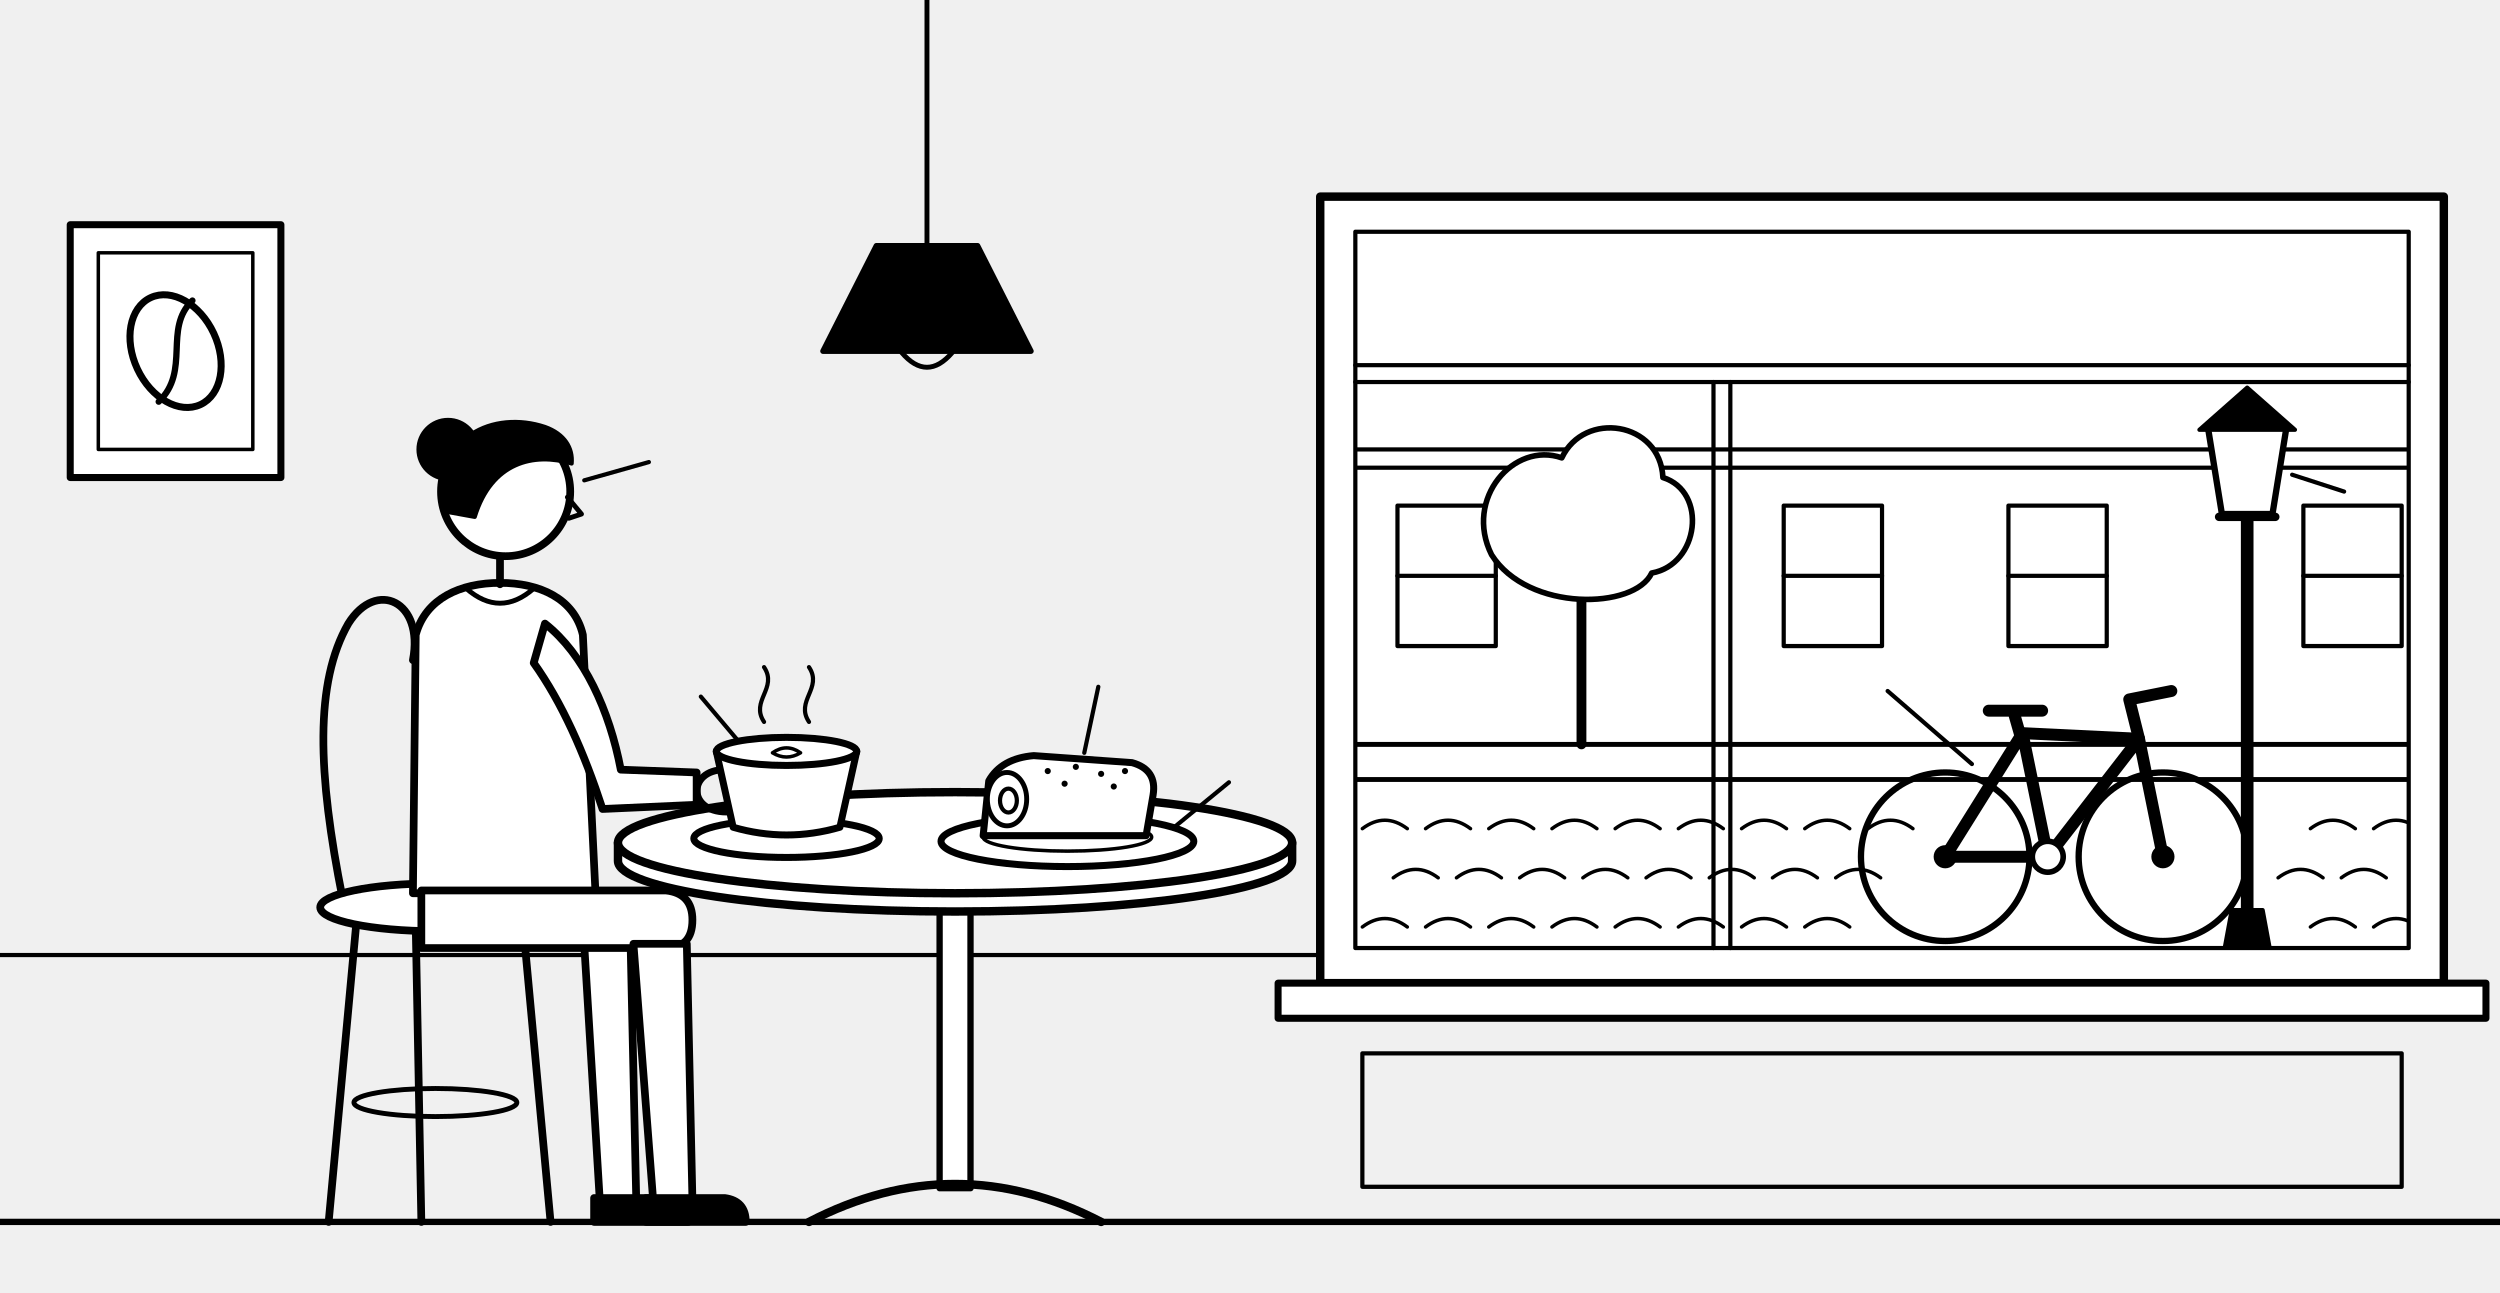
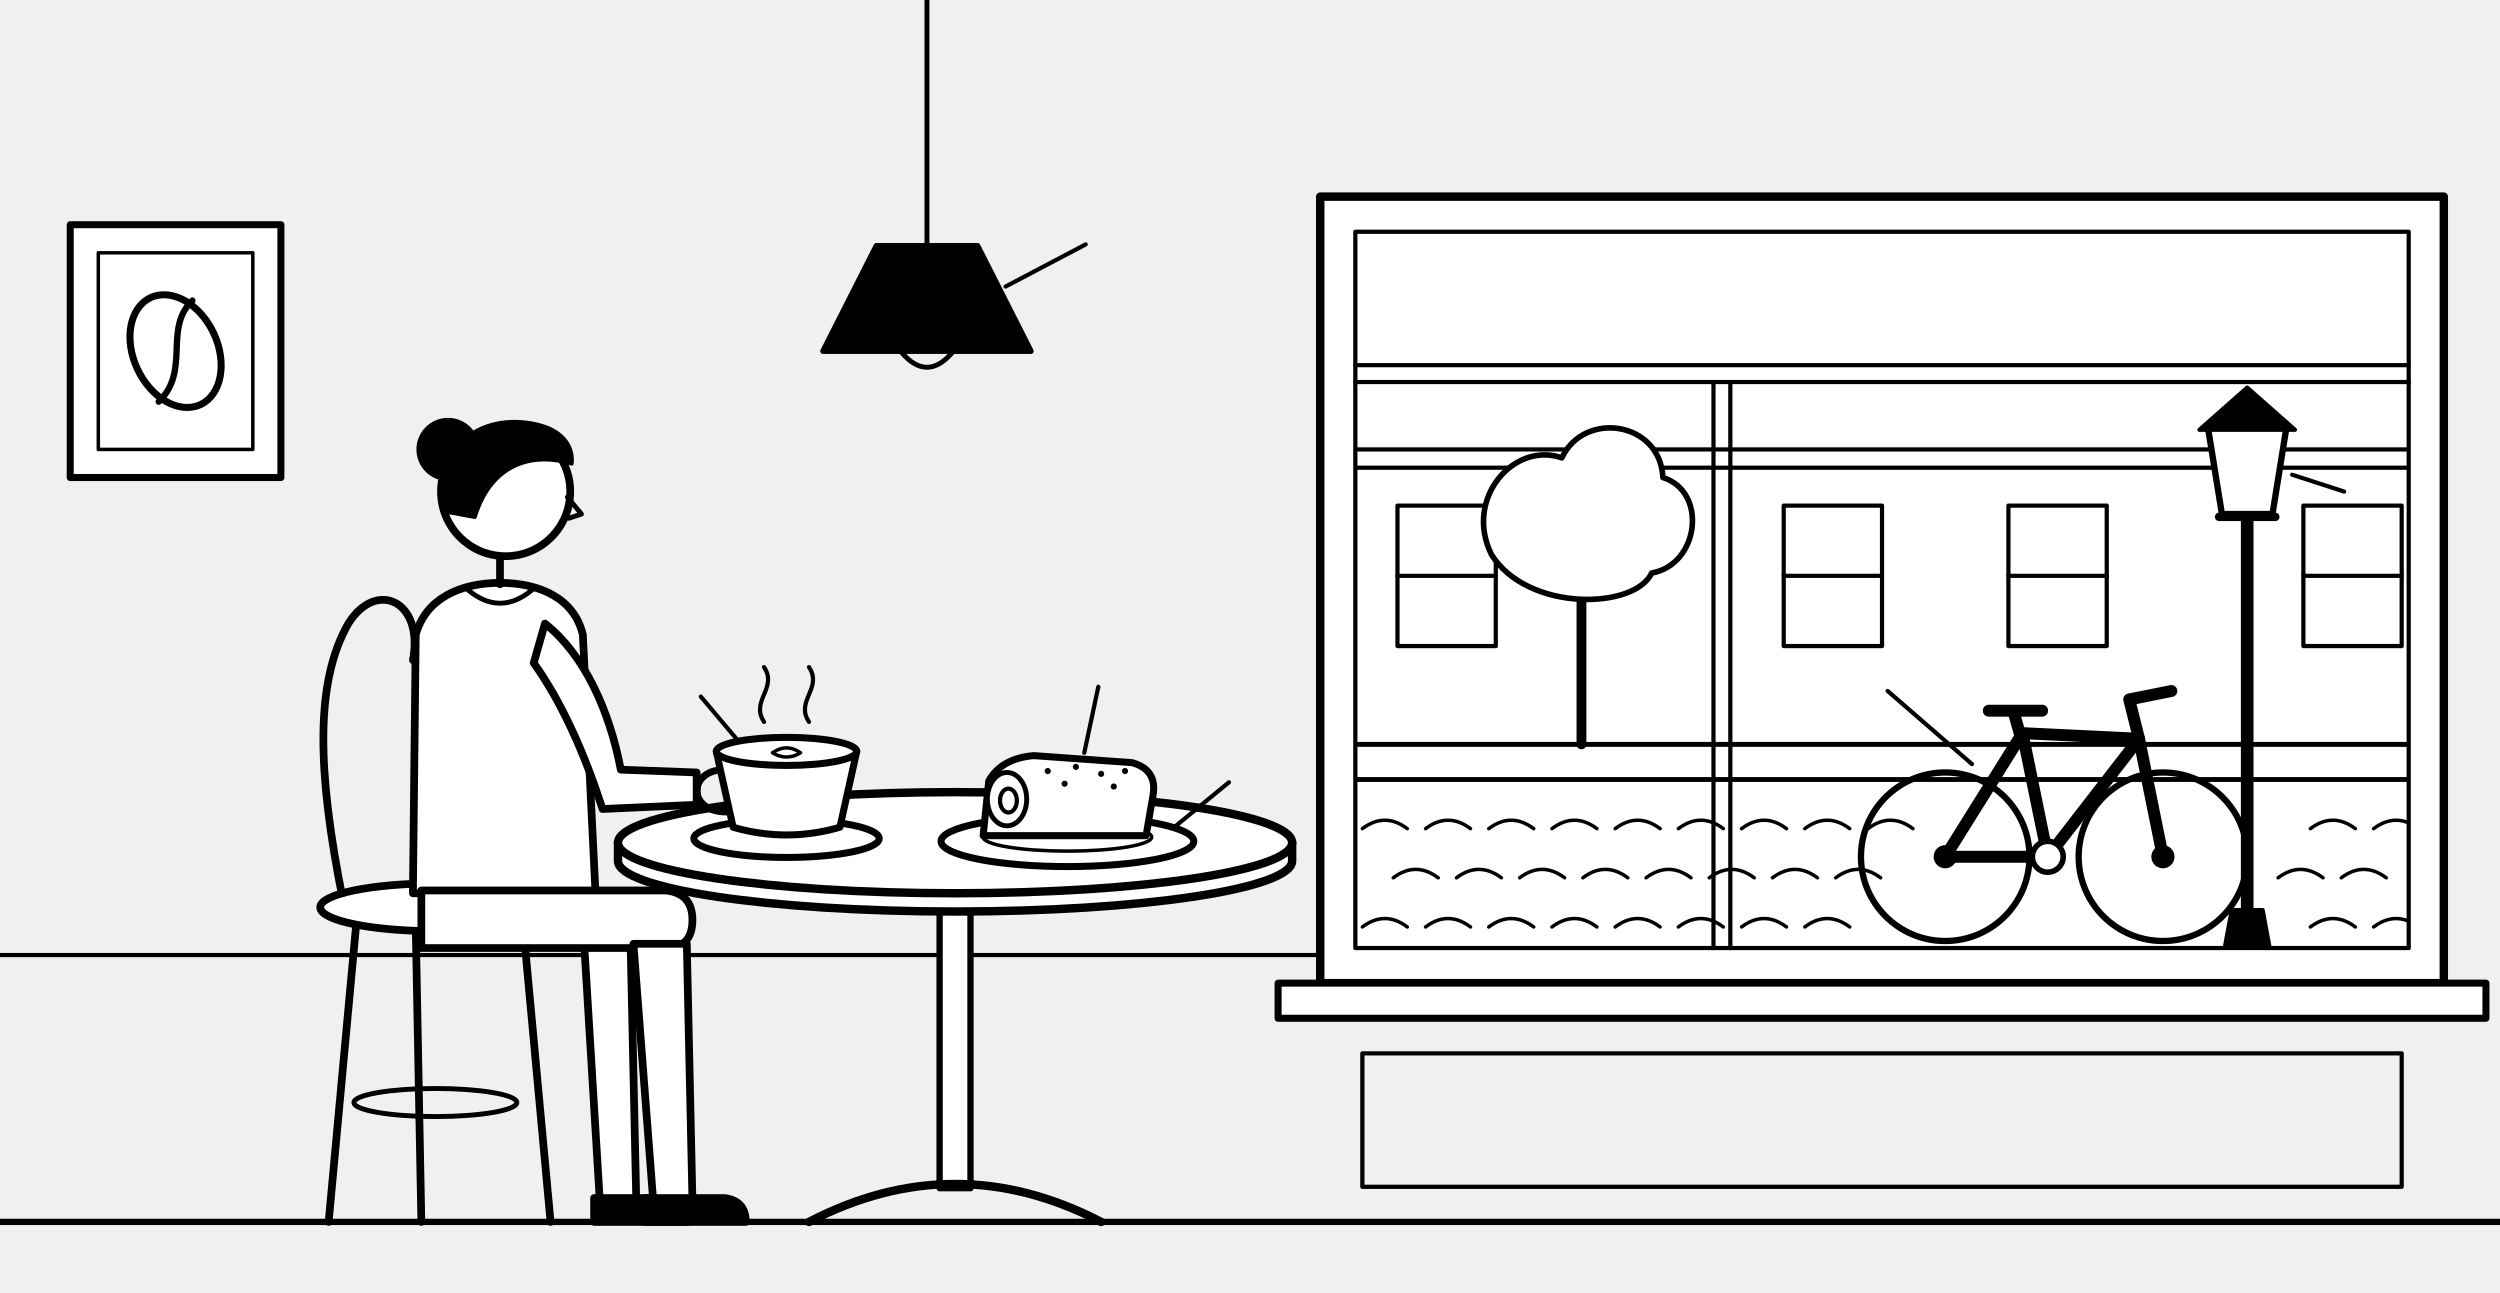
<svg xmlns="http://www.w3.org/2000/svg" viewBox="0 -8 178 92" stroke="#000" fill="none" stroke-linecap="round" stroke-linejoin="round">
  <defs>
    <clipPath id="glass">
      <rect x="96.5" y="19.2" width="75" height="40.3" />
    </clipPath>
  </defs>
  <line x1="0" y1="60" x2="94" y2="60" stroke-width=".3" />
  <line x1="0" y1="79" x2="178" y2="79" stroke-width=".45" />
  <rect x="5" y="8" width="15" height="18" stroke-width=".5" fill="#fff" />
  <rect x="7" y="10" width="11" height="14" stroke-width=".25" />
  <ellipse cx="12.5" cy="17" rx="3" ry="4.2" stroke-width=".5" transform="rotate(-25 12.5 17)" />
  <path d="M13.7,13.4 C11.6,15.4 13.6,18.4 11.3,20.6" stroke-width=".45" />
  <line x1="66" y1="-8" x2="66" y2="9.5" stroke-width=".35" />
  <path d="M58.6,17 L73.4,17 L69.6,9.5 L62.4,9.5 Z" fill="#000" stroke-width=".4" />
  <path d="M64.2,17.1 Q66,19.2 67.8,17.1" stroke-width=".35" />
  <rect x="94" y="6" width="80" height="56" stroke-width=".6" fill="#fff" />
  <rect x="96.5" y="8.5" width="75" height="51" stroke-width=".3" />
  <line x1="96.5" y1="18" x2="171.5" y2="18" stroke-width=".3" />
  <line x1="96.5" y1="19.2" x2="171.5" y2="19.2" stroke-width=".3" />
  <line x1="122" y1="19.2" x2="122" y2="59.5" stroke-width=".3" />
  <line x1="123.2" y1="19.2" x2="123.2" y2="59.5" stroke-width=".3" />
  <g clip-path="url(#glass)">
    <line x1="96" y1="24" x2="172" y2="24" stroke-width=".3" />
    <line x1="96" y1="25.3" x2="172" y2="25.3" stroke-width=".3" />
    <g stroke-width=".3">
      <rect x="99.5" y="28" width="7" height="10" />
      <line x1="99.5" y1="33" x2="106.5" y2="33" />
      <rect x="127" y="28" width="7" height="10" />
      <line x1="127" y1="33" x2="134" y2="33" />
      <rect x="143" y="28" width="7" height="10" />
      <line x1="143" y1="33" x2="150" y2="33" />
      <rect x="164" y="28" width="7" height="10" />
      <line x1="164" y1="33" x2="171" y2="33" />
    </g>
    <line x1="96" y1="45" x2="172" y2="45" stroke-width=".35" />
    <line x1="96" y1="47.5" x2="172" y2="47.5" stroke-width=".35" />
    <g stroke-width=".25">
      <path d="M97,51 q1.6,-1.2 3.2,0 M101.5,51 q1.6,-1.2 3.2,0 M106,51 q1.6,-1.2 3.2,0 M110.5,51 q1.6,-1.2 3.2,0 M115,51 q1.6,-1.2 3.2,0 M119.5,51 q1.6,-1.2 3.2,0 M124,51 q1.6,-1.2 3.2,0 M128.5,51 q1.6,-1.2 3.2,0 M133,51 q1.6,-1.2 3.2,0 M164.5,51 q1.6,-1.2 3.2,0 M169,51 q1.6,-1.2 3.2,0" />
      <path d="M99.2,54.5 q1.6,-1.2 3.2,0 M103.7,54.5 q1.6,-1.2 3.2,0 M108.2,54.5 q1.6,-1.2 3.2,0 M112.7,54.5 q1.6,-1.2 3.2,0 M117.2,54.5 q1.6,-1.2 3.2,0 M121.7,54.5 q1.6,-1.2 3.2,0 M126.2,54.5 q1.6,-1.2 3.2,0 M130.7,54.5 q1.6,-1.2 3.2,0 M162.2,54.5 q1.6,-1.2 3.2,0 M166.7,54.5 q1.6,-1.2 3.2,0" />
      <path d="M97,58 q1.6,-1.2 3.2,0 M101.5,58 q1.6,-1.2 3.2,0 M106,58 q1.6,-1.2 3.2,0 M110.5,58 q1.6,-1.2 3.2,0 M115,58 q1.6,-1.2 3.2,0 M119.5,58 q1.6,-1.2 3.2,0 M124,58 q1.6,-1.2 3.2,0 M128.5,58 q1.6,-1.2 3.2,0 M164.5,58 q1.6,-1.2 3.2,0 M169,58 q1.6,-1.2 3.2,0" />
    </g>
    <path d="M112.6,45 L112.6,34" stroke-width=".7" />
    <path d="M106.2,31.5 C104.2,27.5 107.8,23.4 111.2,24.6 C112.8,21.2 118.2,22 118.4,26 C121.6,27 121,32.2 117.6,32.8 C116.4,35.4 108.8,35.6 106.2,31.5 Z" stroke-width=".4" fill="#fff" />
    <line x1="160" y1="59.5" x2="160" y2="29" stroke-width=".9" />
    <path d="M158.4,59.5 L158.9,56.8 L161.1,56.8 L161.6,59.5 Z" fill="#000" stroke-width=".3" />
    <path d="M157.2,22.4 L162.8,22.4 L161.8,28.6 L158.2,28.6 Z" fill="#fff" stroke-width=".45" />
    <path d="M156.6,22.6 L160,19.6 L163.4,22.6 Z" fill="#000" stroke-width=".3" />
    <line x1="158" y1="28.8" x2="162" y2="28.8" stroke-width=".6" />
    <g stroke-width=".45">
      <circle cx="138.5" cy="53" r="6" />
      <circle cx="154" cy="53" r="6" />
      <circle cx="138.5" cy="53" r=".6" fill="#000" />
      <circle cx="154" cy="53" r=".6" fill="#000" />
    </g>
    <path d="M138.5,53 L144,44.2 L145.8,53 Z M144,44.2 L152.3,44.6 L145.8,53 M152.3,44.6 L154,53" stroke-width=".85" />
    <path d="M143.8,44.2 L143.4,42.8 M141.6,42.6 L145.4,42.6 M152.3,44.6 L151.6,41.8 L154.6,41.2" stroke-width=".85" />
    <circle cx="145.8" cy="53" r="1.1" stroke-width=".4" fill="#fff" />
  </g>
  <rect x="91" y="62" width="86" height="2.5" stroke-width=".5" fill="#fff" />
  <rect x="97" y="67" width="74" height="9.5" stroke-width=".3" />
  <g stroke-width=".55" fill="#fff">
    <path d="M24.4,56 C22.6,47 22.4,40.6 24.8,36.4 C26.8,33.2 30.2,34.8 29.4,39" fill="none" />
    <line x1="25.4" y1="57.4" x2="23.4" y2="79" />
    <line x1="37.2" y1="57.4" x2="39.2" y2="79" />
    <line x1="29.6" y1="58" x2="30" y2="79" />
    <ellipse cx="31" cy="70.5" rx="5.8" ry="1" stroke-width=".35" fill="none" />
  </g>
  <g stroke-width=".55" fill="#fff">
    <path d="M41.6,59.3 L42.7,77.4 L45.3,77.4 L44.9,59.3 Z" />
    <path d="M42.3,77.3 L47.6,77.3 Q49,77.5 49,79 L42.3,79 Z" fill="#000" />
    <ellipse cx="31" cy="56.6" rx="8.2" ry="1.7" />
    <path d="M29.6,37.2 C30.3,34.6 32.8,33.5 35.6,33.5 C38.4,33.5 40.9,34.6 41.5,37.2 L42.4,55.6 L29.4,55.6 Z" />
    <path d="M33.2,33.9 Q35.6,36 38,33.9" stroke-width=".35" fill="none" />
    <path d="M30,55.4 L47.4,55.4 Q49.3,55.6 49.3,57.5 Q49.3,59.5 47.4,59.5 L30,59.5 Z" />
    <path d="M45.1,59.2 L46.5,77.4 L49.3,77.4 L48.9,59.2 Z" />
    <path d="M46,77.3 L51.6,77.3 Q53.1,77.5 53.1,79 L46,79 Z" fill="#000" />
    <path d="M38.8,36.4 C41.6,38.6 43.4,42.6 44.2,46.8 L49.6,47 L49.6,49.3 L42.9,49.6 C41.6,45.6 40,42 38,39.2 Z" />
    <line x1="35.6" y1="31" x2="35.6" y2="33.6" />
    <circle cx="36" cy="27" r="4.6" />
    <path d="M31.6,28.4 C30.8,23 35.2,21.2 38.8,22.4 C40.2,22.9 40.8,23.9 40.7,25 C38,24.2 35,24.9 33.8,28.8 Z" fill="#000" stroke-width=".3" />
    <circle cx="31.9" cy="24" r="2.1" fill="#000" stroke-width=".3" />
    <path d="M40.4,27.4 L41.4,28.6 L40.5,28.9" stroke-width=".35" fill="none" />
  </g>
  <g stroke-width=".6" fill="#fff">
    <rect x="66.9" y="55" width="2.2" height="21.6" stroke-width=".45" />
    <path d="M57.6,79 Q68,73.6 78.4,79" fill="none" />
    <path d="M44,52 L44,53.3 A24,3.6 0 0 0 92,53.3 L92,52" />
    <ellipse cx="68" cy="52" rx="24" ry="3.6" />
  </g>
  <g stroke-width=".5" fill="#fff">
    <ellipse cx="56" cy="51.7" rx="6.6" ry="1.35" />
    <path d="M51.6,46.8 C48.9,46.8 48.9,50 52,49.8" fill="none" />
    <path d="M51,45.5 L61,45.5 L59.8,50.9 Q56,52 52.2,50.9 Z" />
    <ellipse cx="56" cy="45.5" rx="5" ry="1" />
    <path d="M55,45.6 q1,-.7 2,0 q-1,.6 -2,0" stroke-width=".25" />
    <path d="M54.4,43.4 c-1,-1.5 1,-2.4 0,-3.9 M57.6,43.4 c-1,-1.5 1,-2.4 0,-3.9" stroke-width=".3" fill="none" />
  </g>
  <g stroke-width=".5" fill="#fff">
    <ellipse cx="76" cy="51.9" rx="9" ry="1.8" />
    <ellipse cx="76" cy="51.6" rx="6" ry="1" stroke-width=".25" />
    <path d="M70,51.5 L70.4,47.6 Q71.3,46 73.6,45.8 L80.6,46.3 Q82.4,46.8 82.1,48.6 L81.6,51.5 Z" />
    <ellipse cx="71.7" cy="48.9" rx="1.4" ry="1.9" stroke-width=".35" />
    <ellipse cx="71.8" cy="49" rx=".6" ry=".85" stroke-width=".3" />
    <g fill="#000" stroke="none">
      <circle cx="74.6" cy="46.9" r=".22" />
      <circle cx="76.6" cy="46.6" r=".22" />
      <circle cx="78.4" cy="47.1" r=".22" />
      <circle cx="80.1" cy="46.9" r=".22" />
      <circle cx="75.8" cy="47.8" r=".22" />
      <circle cx="79.3" cy="48" r=".22" />
    </g>
  </g>
  <g stroke-width=".3">
-     <line x1="46.2" y1="24.9" x2="41.6" y2="26.2" />
+     <line x1="77.3" y1="9.4" x2="71.6" y2="12.4" />
    <line x1="49.9" y1="41.6" x2="52.6" y2="44.8" />
    <line x1="78.2" y1="40.9" x2="77.2" y2="45.6" />
    <line x1="87.5" y1="47.7" x2="83.6" y2="50.9" />
    <line x1="134.4" y1="41.2" x2="140.4" y2="46.4" />
    <line x1="166.9" y1="27" x2="163.2" y2="25.8" />
  </g>
</svg>
